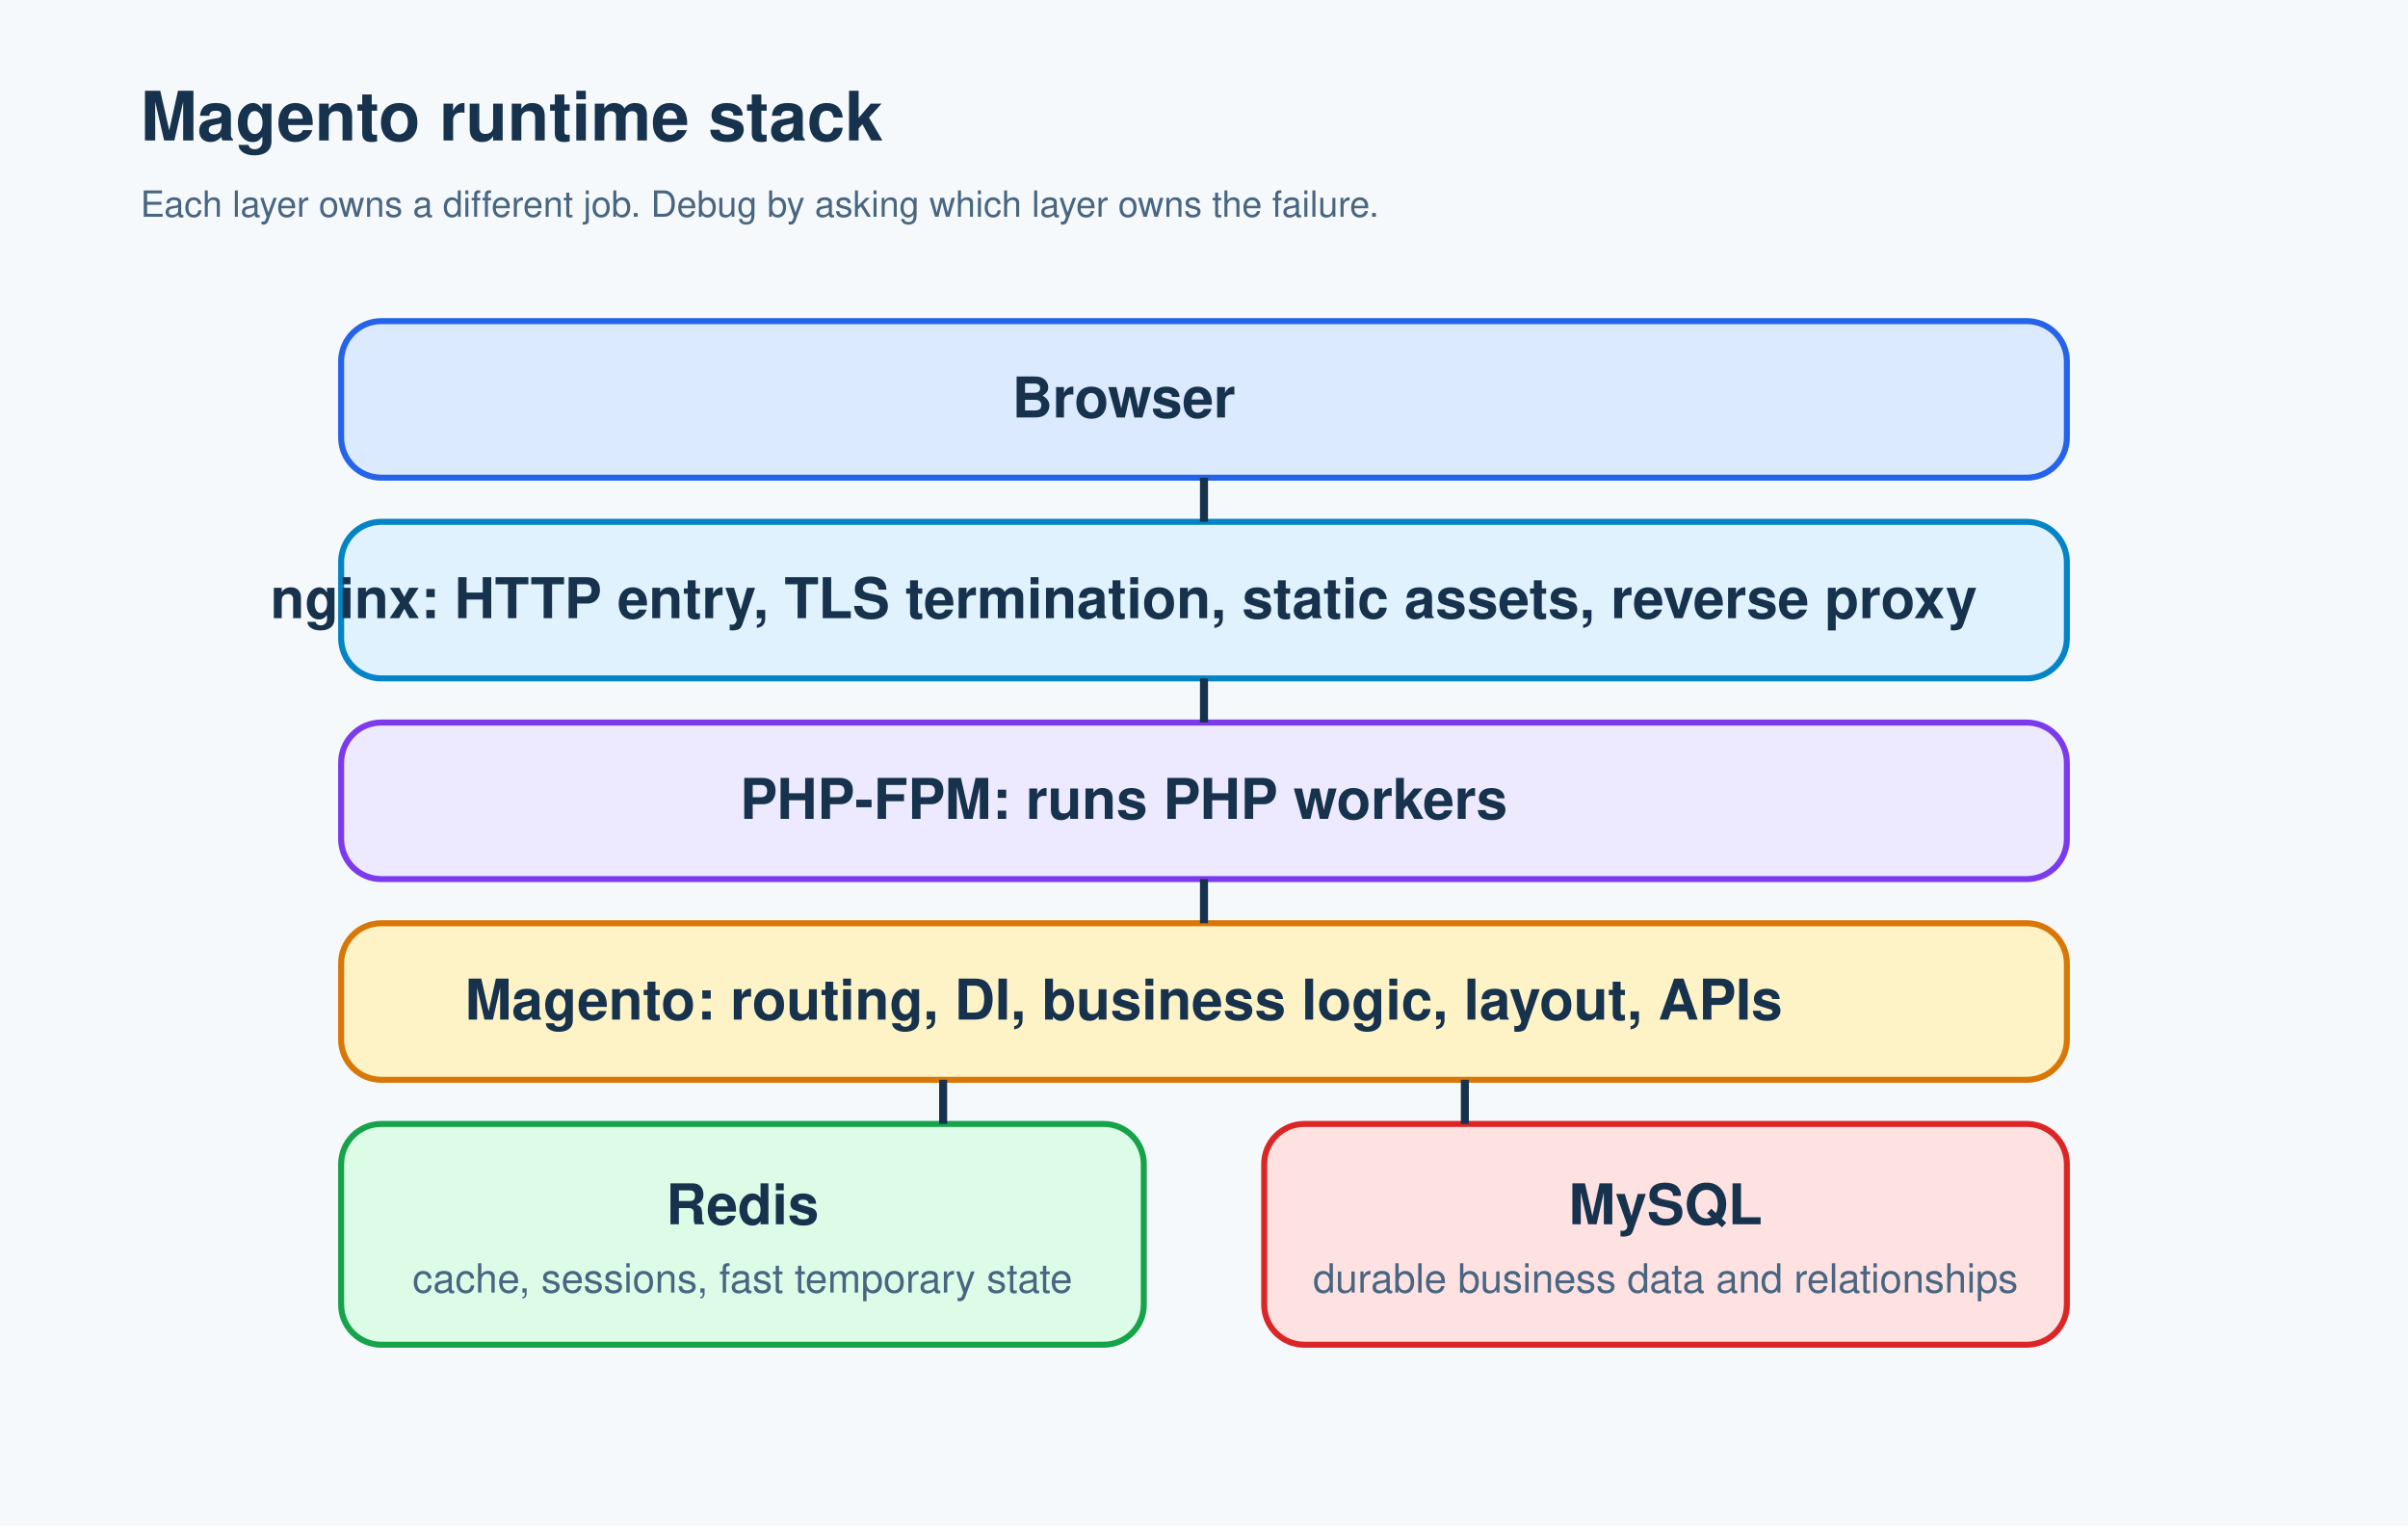
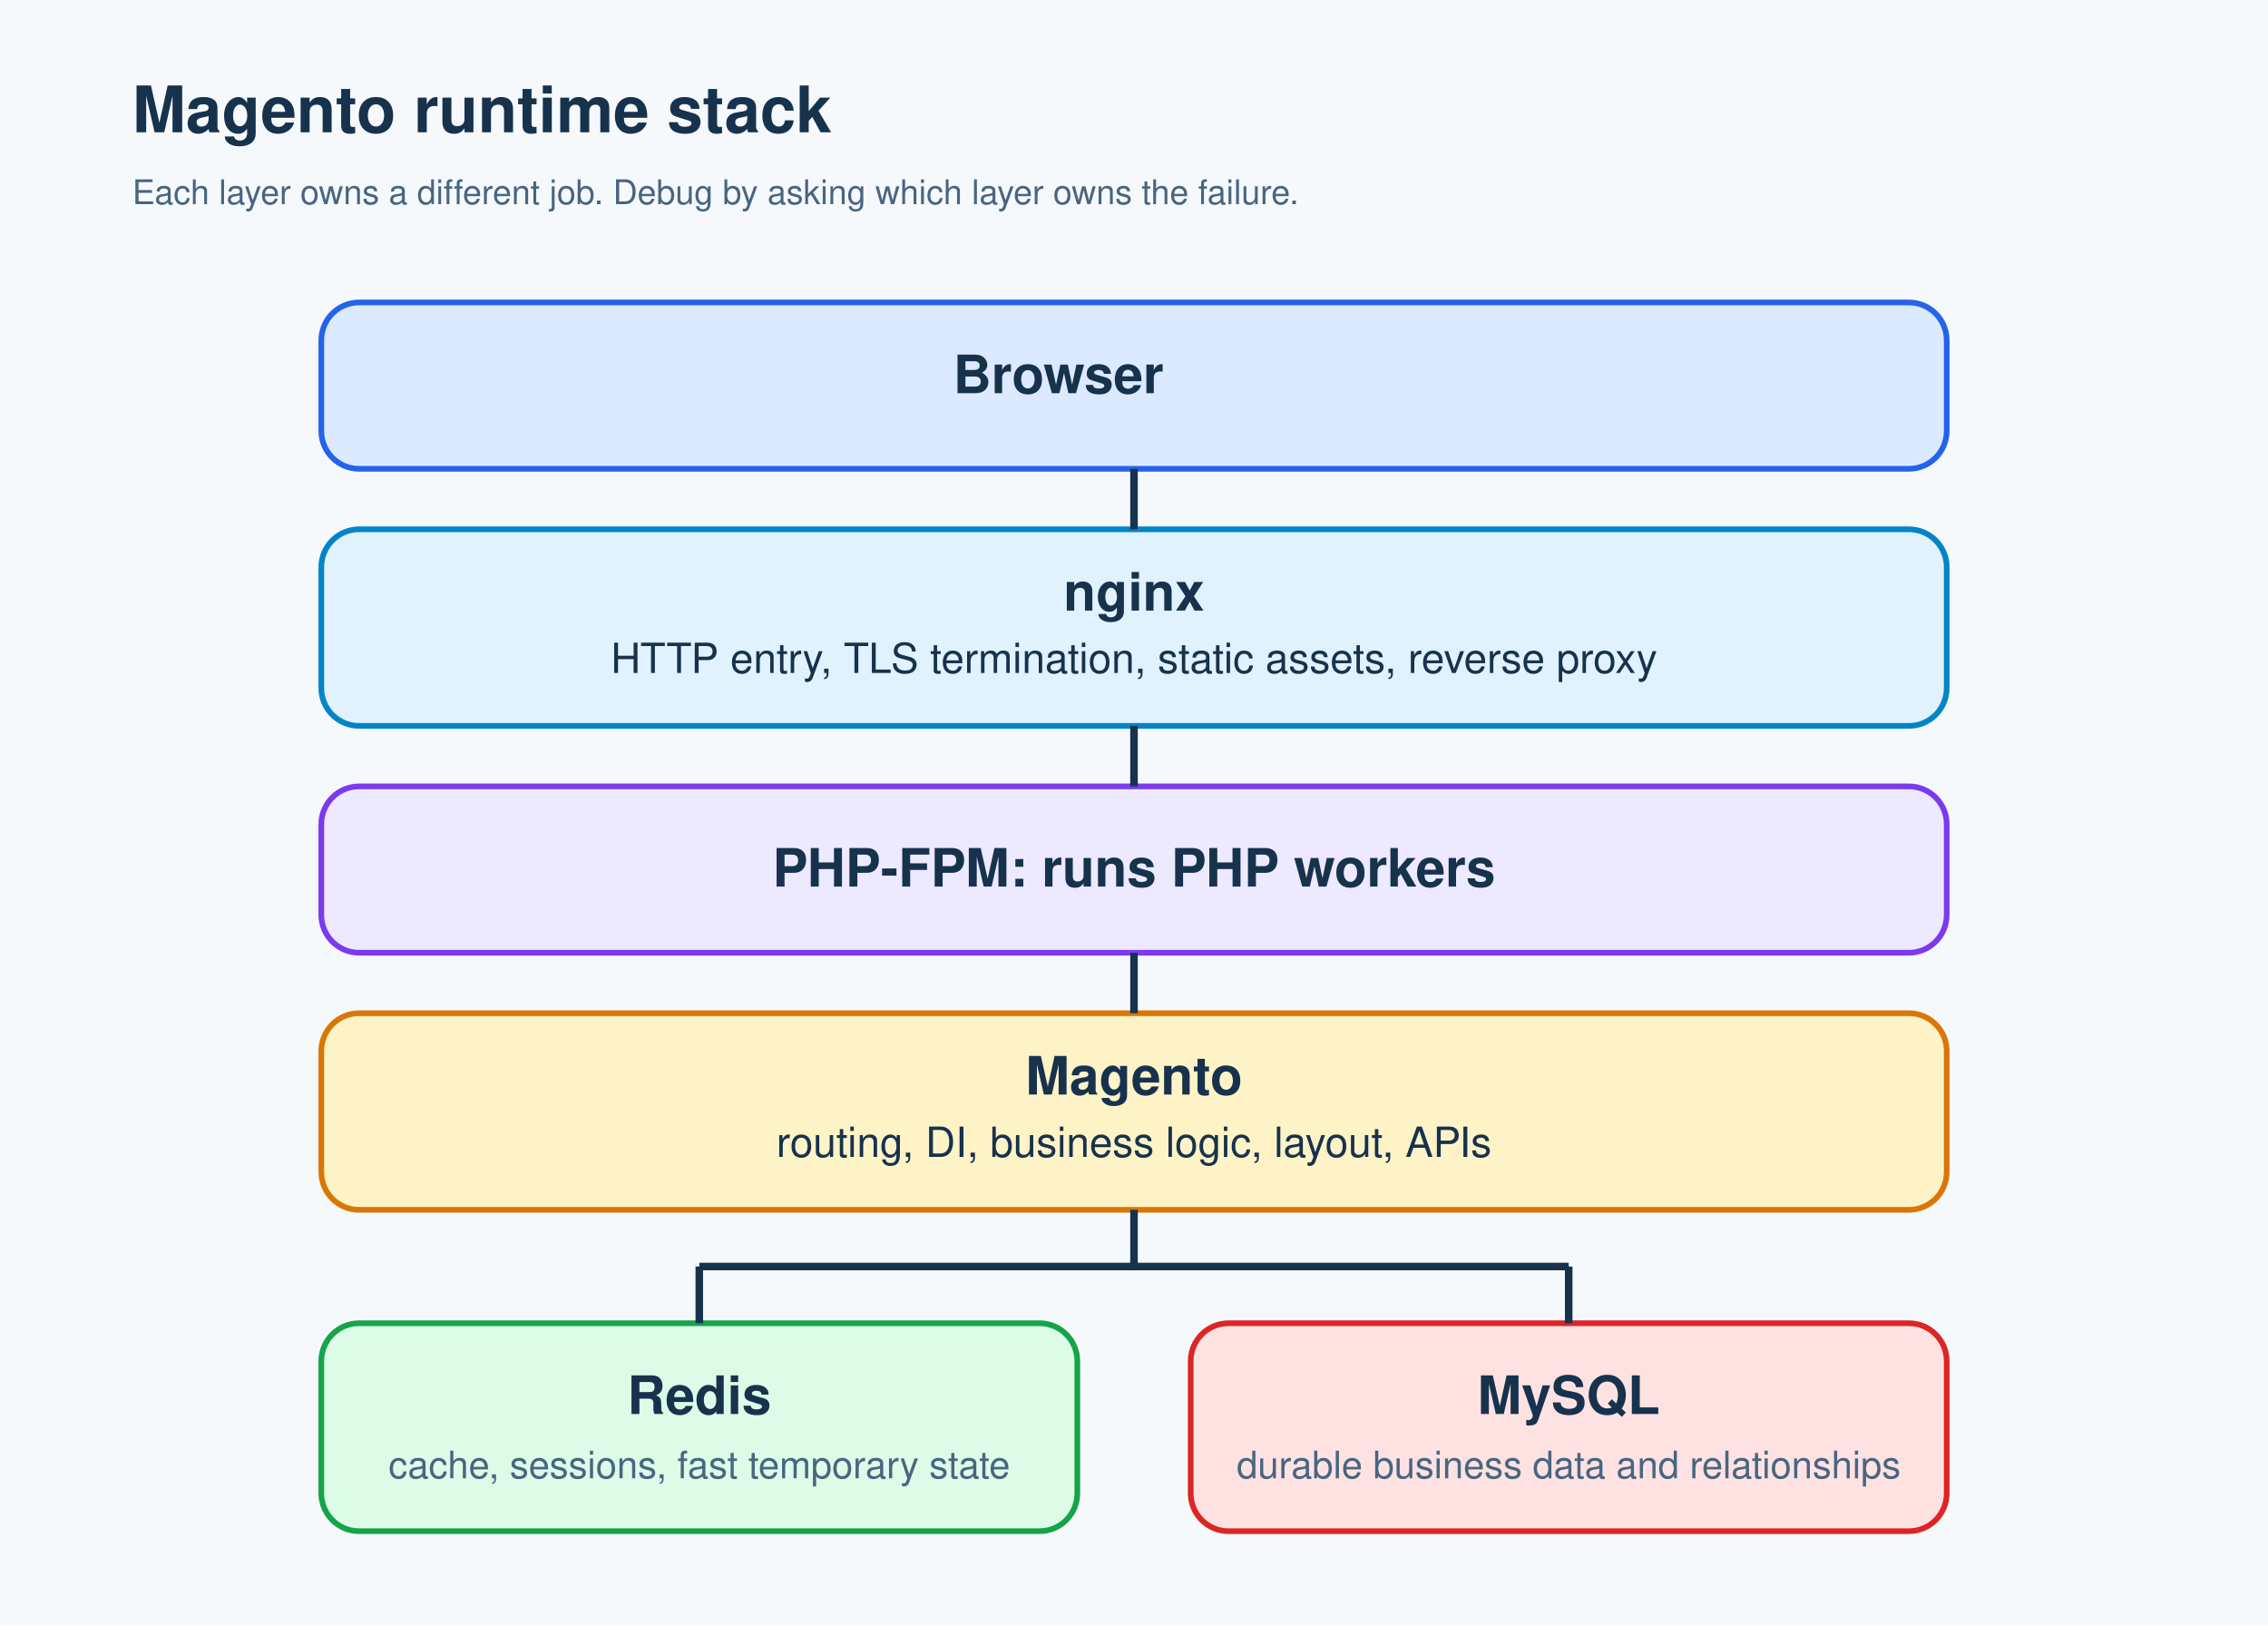
- <svg xmlns="http://www.w3.org/2000/svg" width="1200" height="760" viewBox="0 0 1200 760" role="img" aria-labelledby="title desc">
-   <rect width="1200" height="760" fill="#f6f9fc" />
+ <svg xmlns="http://www.w3.org/2000/svg" width="1200" height="860" viewBox="0 0 1200 860" role="img" aria-labelledby="title desc">
+   <rect width="1200" height="860" fill="#f6f9fc" />
  <text x="70" y="70" font-family="Helvetica, Arial, sans-serif" font-size="34" font-weight="700" fill="#17324d">Magento runtime stack</text>
  <text x="70" y="108" font-family="Helvetica, Arial, sans-serif" font-size="18" fill="#486581">Each layer owns a different job. Debug by asking which layer owns the failure.</text>
-   <rect x="170" y="160" width="860" height="78" rx="20" fill="#dbeafe" stroke="#2563eb" stroke-width="3" />
+   <rect x="170" y="160" width="860" height="88" rx="20" fill="#dbeafe" stroke="#2563eb" stroke-width="3" />
  <text x="560" y="208" text-anchor="middle" font-family="Helvetica, Arial, sans-serif" font-size="28" font-weight="700" fill="#17324d">Browser</text>
-   <rect x="170" y="260" width="860" height="78" rx="20" fill="#e0f2fe" stroke="#0284c7" stroke-width="3" />
-   <text x="560" y="308" text-anchor="middle" font-family="Helvetica, Arial, sans-serif" font-size="28" font-weight="700" fill="#17324d">nginx: HTTP entry, TLS termination, static assets, reverse proxy</text>
-   <rect x="170" y="360" width="860" height="78" rx="20" fill="#ede9fe" stroke="#7c3aed" stroke-width="3" />
-   <text x="560" y="408" text-anchor="middle" font-family="Helvetica, Arial, sans-serif" font-size="28" font-weight="700" fill="#17324d">PHP-FPM: runs PHP workers</text>
-   <rect x="170" y="460" width="860" height="78" rx="20" fill="#fef3c7" stroke="#d97706" stroke-width="3" />
-   <text x="560" y="508" text-anchor="middle" font-family="Helvetica, Arial, sans-serif" font-size="28" font-weight="700" fill="#17324d">Magento: routing, DI, business logic, layout, APIs</text>
-   <rect x="170" y="560" width="400" height="110" rx="20" fill="#dcfce7" stroke="#16a34a" stroke-width="3" />
-   <text x="370" y="610" text-anchor="middle" font-family="Helvetica, Arial, sans-serif" font-size="28" font-weight="700" fill="#17324d">Redis</text>
-   <text x="370" y="644" text-anchor="middle" font-family="Helvetica, Arial, sans-serif" font-size="20" fill="#486581">cache, sessions, fast temporary state</text>
-   <rect x="630" y="560" width="400" height="110" rx="20" fill="#fee2e2" stroke="#dc2626" stroke-width="3" />
-   <text x="830" y="610" text-anchor="middle" font-family="Helvetica, Arial, sans-serif" font-size="28" font-weight="700" fill="#17324d">MySQL</text>
-   <text x="830" y="644" text-anchor="middle" font-family="Helvetica, Arial, sans-serif" font-size="20" fill="#486581">durable business data and relationships</text>
-   <line x1="600" y1="238" x2="600" y2="260" stroke="#17324d" stroke-width="4" />
-   <line x1="600" y1="338" x2="600" y2="360" stroke="#17324d" stroke-width="4" />
-   <line x1="600" y1="438" x2="600" y2="460" stroke="#17324d" stroke-width="4" />
-   <line x1="470" y1="538" x2="470" y2="560" stroke="#17324d" stroke-width="4" />
-   <line x1="730" y1="538" x2="730" y2="560" stroke="#17324d" stroke-width="4" />
+   <rect x="170" y="280" width="860" height="104" rx="20" fill="#e0f2fe" stroke="#0284c7" stroke-width="3" />
+   <text x="600" y="323" text-anchor="middle" font-family="Helvetica, Arial, sans-serif" font-size="28" font-weight="700" fill="#17324d">nginx</text>
+   <text x="600" y="356" text-anchor="middle" font-family="Helvetica, Arial, sans-serif" font-size="22" fill="#17324d">HTTP entry, TLS termination, static assets, reverse proxy</text>
+   <rect x="170" y="416" width="860" height="88" rx="20" fill="#ede9fe" stroke="#7c3aed" stroke-width="3" />
+   <text x="600" y="469" text-anchor="middle" font-family="Helvetica, Arial, sans-serif" font-size="28" font-weight="700" fill="#17324d">PHP-FPM: runs PHP workers</text>
+   <rect x="170" y="536" width="860" height="104" rx="20" fill="#fef3c7" stroke="#d97706" stroke-width="3" />
+   <text x="600" y="579" text-anchor="middle" font-family="Helvetica, Arial, sans-serif" font-size="28" font-weight="700" fill="#17324d">Magento</text>
+   <text x="600" y="612" text-anchor="middle" font-family="Helvetica, Arial, sans-serif" font-size="22" fill="#17324d">routing, DI, business logic, layout, APIs</text>
+   <rect x="170" y="700" width="400" height="110" rx="20" fill="#dcfce7" stroke="#16a34a" stroke-width="3" />
+   <text x="370" y="748" text-anchor="middle" font-family="Helvetica, Arial, sans-serif" font-size="28" font-weight="700" fill="#17324d">Redis</text>
+   <text x="370" y="782" text-anchor="middle" font-family="Helvetica, Arial, sans-serif" font-size="20" fill="#486581">cache, sessions, fast temporary state</text>
+   <rect x="630" y="700" width="400" height="110" rx="20" fill="#fee2e2" stroke="#dc2626" stroke-width="3" />
+   <text x="830" y="748" text-anchor="middle" font-family="Helvetica, Arial, sans-serif" font-size="28" font-weight="700" fill="#17324d">MySQL</text>
+   <text x="830" y="782" text-anchor="middle" font-family="Helvetica, Arial, sans-serif" font-size="20" fill="#486581">durable business data and relationships</text>
+   <line x1="600" y1="248" x2="600" y2="280" stroke="#17324d" stroke-width="4" />
+   <line x1="600" y1="384" x2="600" y2="416" stroke="#17324d" stroke-width="4" />
+   <line x1="600" y1="504" x2="600" y2="536" stroke="#17324d" stroke-width="4" />
+   <line x1="600" y1="640" x2="600" y2="670" stroke="#17324d" stroke-width="4" />
+   <line x1="370" y1="670" x2="370" y2="700" stroke="#17324d" stroke-width="4" />
+   <line x1="830" y1="670" x2="830" y2="700" stroke="#17324d" stroke-width="4" />
+   <line x1="370" y1="670" x2="830" y2="670" stroke="#17324d" stroke-width="4" />
</svg>
